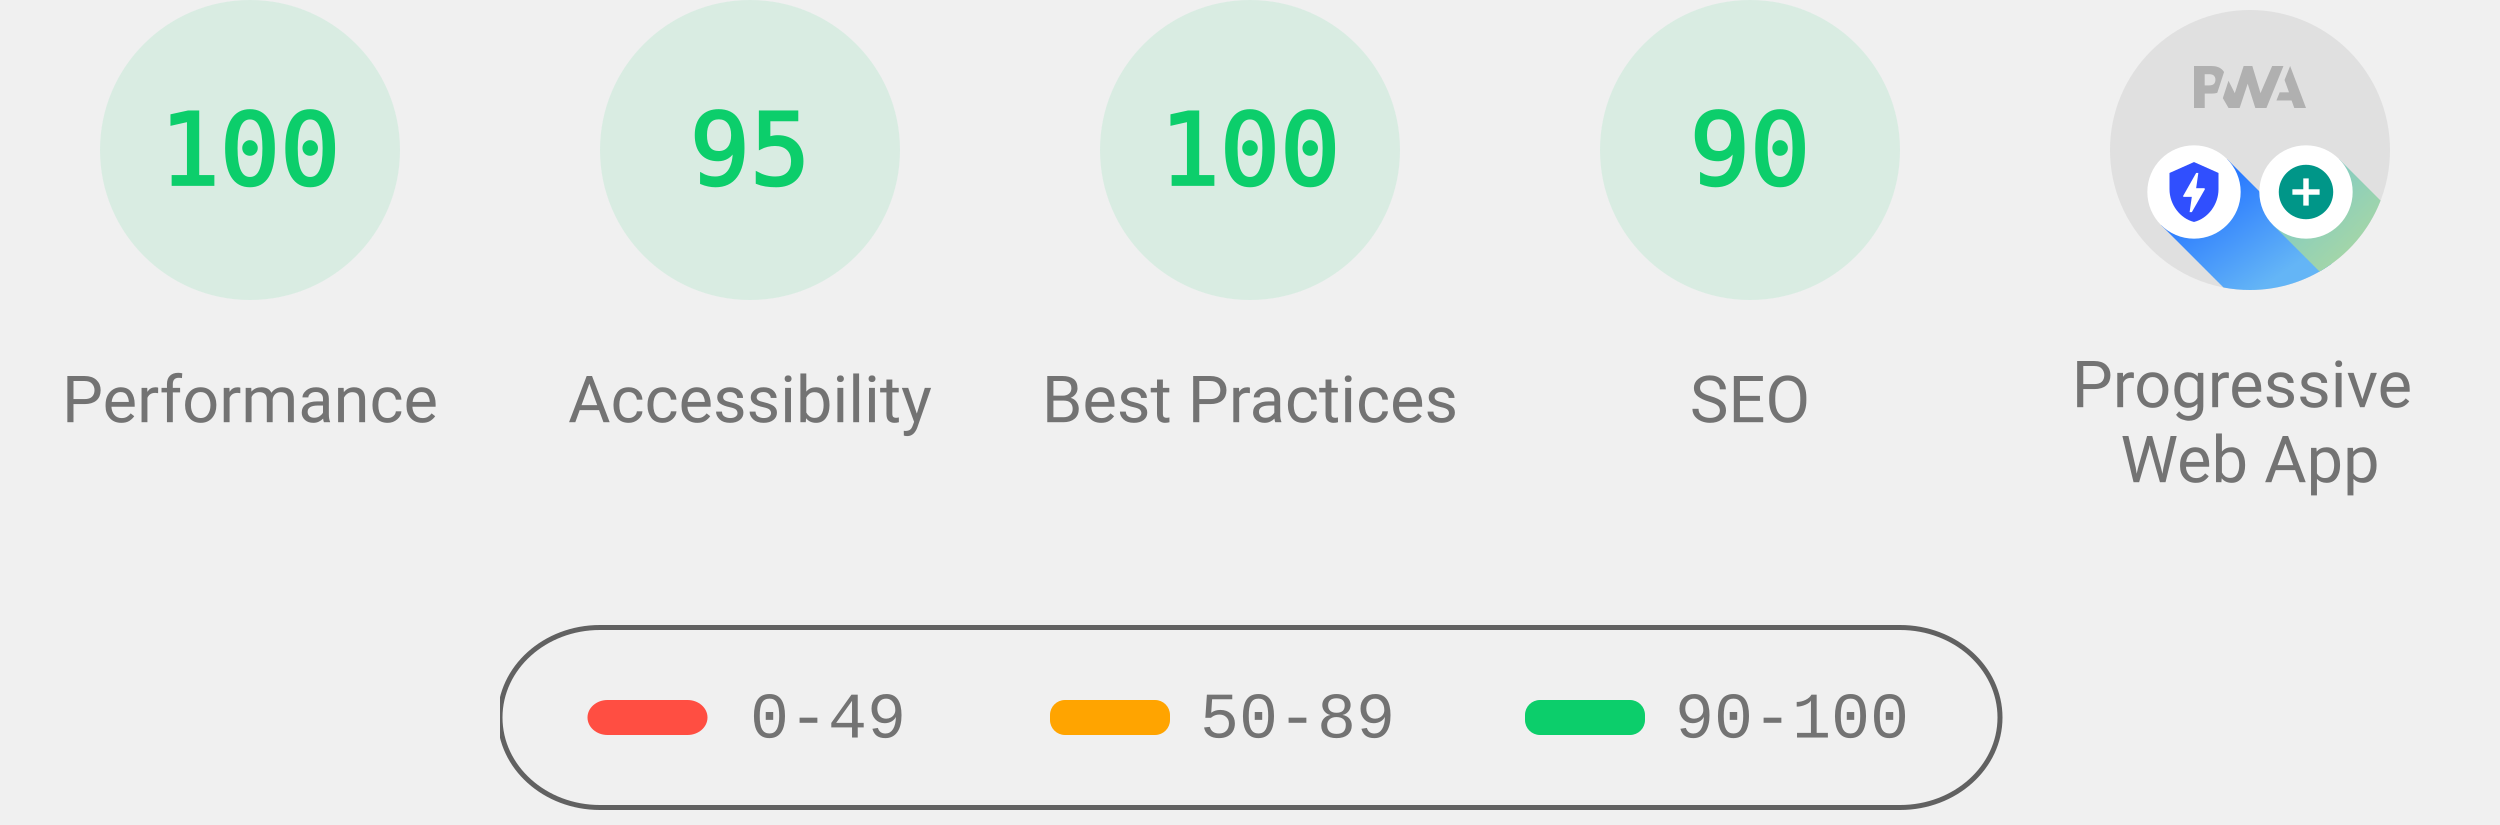
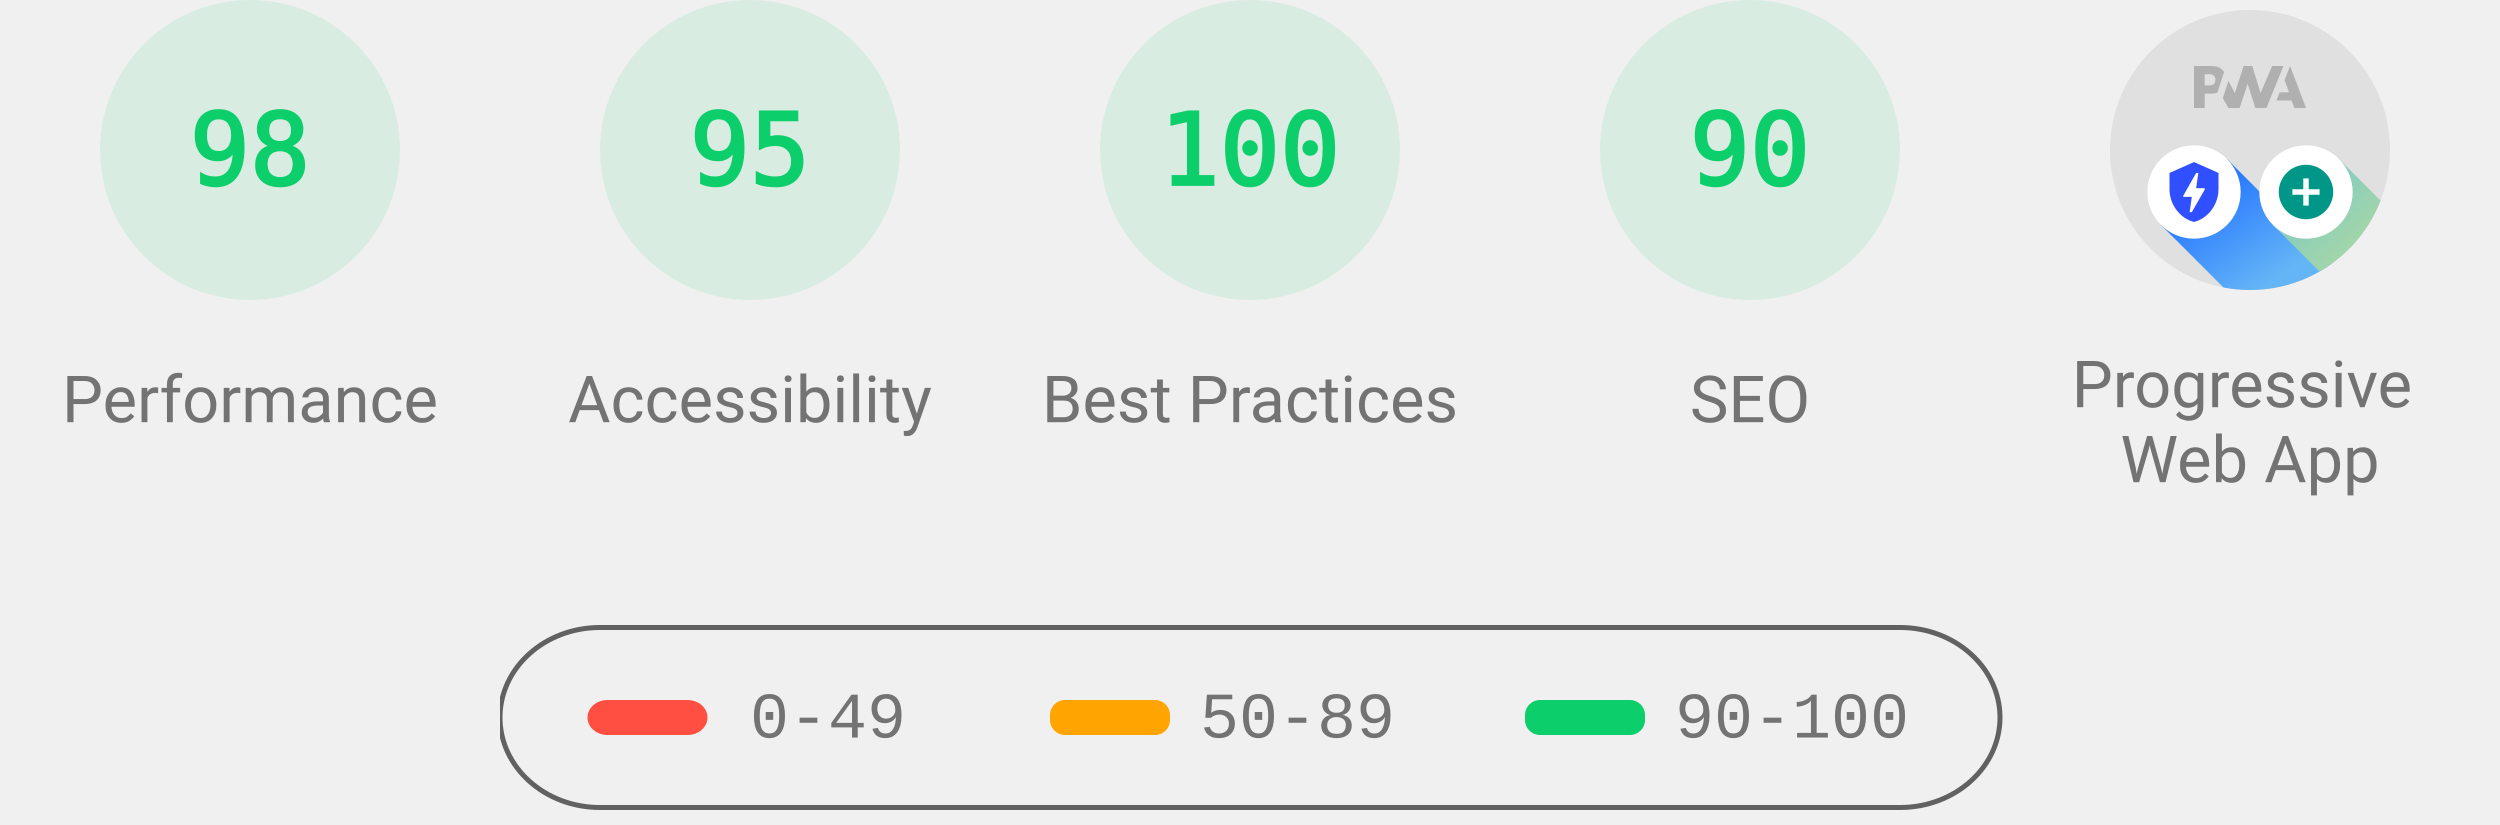
<svg xmlns="http://www.w3.org/2000/svg" class="theme--agnostic" fill="none" width="1000" height="330">
  <style>
			.gauge-base {
				opacity: 0.1
			}

			.gauge-arc {
				fill: none;
				animation-delay: 250ms;
				stroke-linecap: round;
				transform: rotate(-90deg);
				transform-origin: 100px 60px;
				animation: load-gauge 1s ease forwards
			}

			.guage-text {
				font-size: 40px;
				font-family: monospace;
				text-align: center
			}

			.guage-red {
				color: #ff4e42;
				fill: #ff4e42;
				stroke: #ff4e42
			}
			.guage-orange {
				color: #ffa400;
				fill: #ffa400;
				stroke: #ffa400
			}
			.guage-green {
				color: #0cce6b;
				fill: #0cce6b;
				stroke: #0cce6b
			}
			.theme--agnostic .guage-undefined {
				color: #5c5c5c;
				fill: #5c5c5c;
				stroke: #5c5c5c
			}
			.theme--light .guage-undefined {
				color: #1e1e1e;
				fill: #1e1e1e;
				stroke: #1e1e1e
			}
			.theme--dark .guage-undefined {
				color: #f5f5f5;
				fill: #f5f5f5;
				stroke: #f5f5f5
			}

			.guage-title {
				stroke: none;
				font-size: 26px;
				line-height: 26px;
				font-family: Roboto, Halvetica, Arial, sans-serif
			}
			.metric.guage-title {
				font-family: 'Courier New', Courier, monospace
			}
			.theme--agnostic .guage-title {
				color: #737373;
				fill: #737373
			}
			.theme--light .guage-title {
				color: #212121;
				fill: #212121
			}
			.theme--dark .guage-title {
				color: #f5f5f5;
				fill: #f5f5f5
			}

			@keyframes load-gauge {
				from {
					stroke-dasharray: 0 352.858
				}
			}
			.lh-gauge--pwa__disc {
				fill: #e0e0e0
			}
			.lh-gauge--pwa__logo {
				position: relative;
				fill: #b0b0b0
			}
			.lh-gauge--pwa__invisible {
				display: none
			}
			.lh-gauge--pwa__visible {
				display: inline
			}
			.guage-invisible {
				display: none
			}
			.lh-gauge--pwa__logo--primary-color {
				fill: #304ffe
			}
			.theme--agnostic .lh-gauge--pwa__logo--secondary-color {
				fill: #787878
			}
			.theme--light .lh-gauge--pwa__logo--secondary-color {
				fill: #3d3d3d
			}
			.theme--dark .lh-gauge--pwa__logo--secondary-color {
				fill: #d8b6b6
			}
			.theme--light #svg_2 {
				stroke: #00000022
			}
			.theme--agnostic #svg_2 {
				stroke: #616161
			}
			.theme--light #svg_2 {
				stroke: #00000022
			}
			.theme--dark #svg_2 {
				stroke: #f5f5f566
			}
		</style>
  <svg class="guage-div guage-perf guage-green" viewBox="0 0 200 200" width="200" height="200" x="0" y="0">
    <circle class="gauge-base" r="56" cx="100" cy="60" stroke-width="8" />
-     <circle class="gauge-arc guage-arc-1" r="56" cx="100" cy="60" stroke-width="8" style="stroke-dasharray: 351.858, 351.858;" />
-     <text class="guage-text" x="100px" y="60px" alignment-baseline="central" dominant-baseline="central" text-anchor="middle">100</text>
+     <circle class="gauge-arc guage-arc-1" r="56" cx="100" cy="60" stroke-width="8" style="stroke-dasharray: 344.821, 351.858;" />
+     <text class="guage-text" x="100px" y="60px" alignment-baseline="central" dominant-baseline="central" text-anchor="middle">98</text>
    <text class="guage-title" x="100px" y="160px" alignment-baseline="central" dominant-baseline="central" text-anchor="middle">Performance</text>
  </svg>,<svg class="guage-div guage-perf guage-green" viewBox="0 0 200 200" width="200" height="200" x="200" y="0">
    <circle class="gauge-base" r="56" cx="100" cy="60" stroke-width="8" />
    <circle class="gauge-arc guage-arc-1" r="56" cx="100" cy="60" stroke-width="8" style="stroke-dasharray: 334.265, 351.858;" />
    <text class="guage-text" x="100px" y="60px" alignment-baseline="central" dominant-baseline="central" text-anchor="middle">95</text>
    <text class="guage-title" x="100px" y="160px" alignment-baseline="central" dominant-baseline="central" text-anchor="middle">Accessibility</text>
  </svg>,<svg class="guage-div guage-perf guage-green" viewBox="0 0 200 200" width="200" height="200" x="400" y="0">
    <circle class="gauge-base" r="56" cx="100" cy="60" stroke-width="8" />
    <circle class="gauge-arc guage-arc-1" r="56" cx="100" cy="60" stroke-width="8" style="stroke-dasharray: 351.858, 351.858;" />
    <text class="guage-text" x="100px" y="60px" alignment-baseline="central" dominant-baseline="central" text-anchor="middle">100</text>
    <text class="guage-title" x="100px" y="160px" alignment-baseline="central" dominant-baseline="central" text-anchor="middle">Best Practices</text>
  </svg>,<svg class="guage-div guage-perf guage-green" viewBox="0 0 200 200" width="200" height="200" x="600" y="0">
    <circle class="gauge-base" r="56" cx="100" cy="60" stroke-width="8" />
    <circle class="gauge-arc guage-arc-1" r="56" cx="100" cy="60" stroke-width="8" style="stroke-dasharray: 316.672, 351.858;" />
    <text class="guage-text" x="100px" y="60px" alignment-baseline="central" dominant-baseline="central" text-anchor="middle">90</text>
    <text class="guage-title" x="100px" y="160px" alignment-baseline="central" dominant-baseline="central" text-anchor="middle">SEO</text>
  </svg>,<svg class="guage-div guage-pwa" viewBox="0 0 200 200" width="200" height="200" x="800" y="0">
    <svg viewBox="0 0 60 60" width="112" height="112" x="44" y="4">
      <defs>
        <linearGradient id="lh-gauge--pwa__check-circle__gradient-0" x1="50%" y1="0%" x2="50%" y2="100%">
          <stop stop-color="#00C852" offset="0%" />
          <stop stop-color="#009688" offset="100%" />
        </linearGradient>
        <linearGradient id="lh-gauge--pwa__installable__shadow-gradient-0" x1="76.056%" x2="24.111%" y1="82.995%" y2="24.735%">
          <stop stop-color="#A5D6A7" offset="0%" />
          <stop stop-color="#80CBC4" offset="100%" />
        </linearGradient>
        <linearGradient id="lh-gauge--pwa__fast-reliable__shadow-gradient-0" x1="76.056%" y1="82.995%" x2="25.678%" y2="26.493%">
          <stop stop-color="#64B5F6" offset="0%" />
          <stop stop-color="#2979FF" offset="100%" />
        </linearGradient>
        <g id="lh-gauge--pwa__fast-reliable-badge-0">
          <circle fill="#FFFFFF" cx="10" cy="10" r="10" />
          <path fill="#304FFE" d="M10 3.58l5.25 2.34v3.5c0 3.23-2.24 6.26-5.25 7-3.01-.74-5.25-3.77-5.25-7v-3.5L10 3.58zm-.47 10.74l2.76-4.83.03-.07c.04-.08 0-.24-.22-.24h-1.64l.47-3.26h-.47l-2.7 4.77c-.02.01.05-.1-.04.05-.09.16-.1.31.18.31h1.63l-.47 3.27h.47z" />
        </g>
        <g id="lh-gauge--pwa__installable-badge-0">
          <circle fill="#FFFFFF" cx="10" cy="10" r="10" />
          <path fill="#009688" d="M10 4.167A5.835 5.835 0 0 0 4.167 10 5.835 5.835 0 0 0 10 15.833 5.835 5.835 0 0 0 15.833 10 5.835 5.835 0 0 0 10 4.167zm2.917 6.416h-2.334v2.334H9.417v-2.334H7.083V9.417h2.334V7.083h1.166v2.334h2.334v1.166z" />
        </g>
      </defs>
      <g stroke="none" fill-rule="nonzero">
        <circle class="lh-gauge--pwa__disc" cx="30" cy="30" r="30" />
        <g class="lh-gauge--pwa__logo">
          <path d="M35.66 19.39l.7-1.75h2L37.4 15 38.6 12l3.4 9h-2.51l-.58-1.61z" />
          <path d="M33.52 21l3.65-9h-2.42l-2.5 5.82L30.5 12h-1.86l-1.9 5.82-1.35-2.65-1.21 3.72L25.4 21h2.38l1.72-5.2 1.64 5.2z" />
          <path fill-rule="nonzero" d="M20.3 17.91h1.48c.45 0 .85-.05 1.2-.15l.39-1.18 1.07-3.3a2.64 2.64 0 0 0-.28-.37c-.55-.6-1.36-.91-2.42-.91H18v9h2.3V17.9zm1.96-3.84c.22.22.33.5.33.87 0 .36-.1.65-.29.87-.2.23-.59.35-1.15.35h-.86v-2.41h.87c.52 0 .89.1 1.1.32z" />
        </g>
        <rect class="lh-gauge--pwa__component lh-gauge--pwa__na-line lh-gauge--pwa__invisible" fill="#FFFFFF" x="20" y="32" width="20" height="4" rx="2" />
        <g class="lh-gauge--pwa__component lh-gauge--pwa__fast-reliable-badge lh-gauge--pwa__invisible" transform="translate(20, 29)">
          <path fill="url(#lh-gauge--pwa__fast-reliable__shadow-gradient-0)" d="M33.63 19.49A30 30 0 0 1 16.2 30.36L3 17.14 17.14 3l16.49 16.49z" />
          <use href="#lh-gauge--pwa__fast-reliable-badge-0" />
        </g>
        <g class="lh-gauge--pwa__component lh-gauge--pwa__installable-badge lh-gauge--pwa__invisible" transform="translate(20, 29)">
          <path fill="url(#lh-gauge--pwa__installable__shadow-gradient-0)" d="M33.629 19.487c-4.272 5.453-10.391 9.39-17.415 10.869L3 17.142 17.142 3 33.63 19.487z" />
          <use href="#lh-gauge--pwa__installable-badge-0" />
        </g>
        <g class="lh-gauge--pwa__component lh-gauge--pwa__fast-reliable-installable-badges lh-gauge--pwa__visible">
          <g transform="translate(8, 29)">
            <path fill="url(#lh-gauge--pwa__fast-reliable__shadow-gradient-0)" d="M16.321 30.463L3 17.143 17.142 3l22.365 22.365A29.864 29.864 0 0 1 22 31c-1.942 0-3.84-.184-5.679-.537z" />
            <use href="#lh-gauge--pwa__fast-reliable-badge-0" />
          </g>
          <g transform="translate(32, 29)">
            <path fill="url(#lh-gauge--pwa__installable__shadow-gradient-0)" d="M25.982 11.84a30.107 30.107 0 0 1-13.08 15.203L3 17.143 17.142 3l8.84 8.84z" />
            <use href="#lh-gauge--pwa__installable-badge-0" />
          </g>
        </g>
        <g class="lh-gauge--pwa__component lh-gauge--pwa__check-circle lh-gauge--pwa__invisible" transform="translate(18, 28)">
          <circle fill="#FFFFFF" cx="12" cy="12" r="12" />
          <path fill="url(#lh-gauge--pwa__check-circle__gradient-0)" d="M12 2a10 10 0 1 0 0 20 10 10 0 0 0 0-20zm-2 15l-5-5 1.41-1.41L10 14.17l7.59-7.59L19 8l-9 9z" />
        </g>
      </g>
    </svg>
    <text class="guage-title" y="160px" alignment-baseline="central" dominant-baseline="central" text-anchor="middle">
      <tspan x="100px" dy="-6px">Progressive</tspan>
      <tspan x="100px" dy="30px">Web App</tspan>
    </text>
  </svg>
  <svg width="604" height="76" x="200" y="250">
    <g>
      <rect fill="none" id="canvas_background" height="80" width="604" y="-1" x="-1" />
      <g display="none" overflow="visible" y="0" x="0" height="100%" width="100%" id="canvasGrid">
        <rect fill="url(#gridpattern)" stroke-width="0" y="0" x="0" height="100%" width="100%" />
      </g>
    </g>
    <g>
      <rect fill-opacity="0" stroke-width="2" rx="40" id="svg_2" height="72" width="600" y="1" x="0" fill="#000000" />
      <rect stroke="#000" rx="8" id="svg_3" height="14" width="48" y="30" x="35" stroke-opacity="null" stroke-width="0" fill="#ff4e42" />
      <rect stroke="#000" rx="6" id="svg_4" height="14" width="48" y="30" x="220" stroke-opacity="null" stroke-width="0" fill="#ffa400" />
      <rect stroke="#000" rx="6" id="svg_5" height="14" width="48" y="30" x="410" stroke-opacity="null" stroke-width="0" fill="#0cce6b" />
      <text class="metric guage-title" xml:space="preserve" text-anchor="start" font-size="26" id="svg_6" y="45" x="100" stroke-opacity="null" stroke-width="0" stroke="#000">0-49</text>
      <text class="metric guage-title" xml:space="preserve" text-anchor="start" font-size="26" id="svg_7" y="45" x="280" stroke-opacity="null" stroke-width="0" stroke="#000">50-89</text>
      <text class="metric guage-title" xml:space="preserve" text-anchor="start" font-size="26" id="svg_8" y="45" x="470" stroke-opacity="null" stroke-width="0" stroke="#000">90-100</text>
    </g>
  </svg>
</svg>
